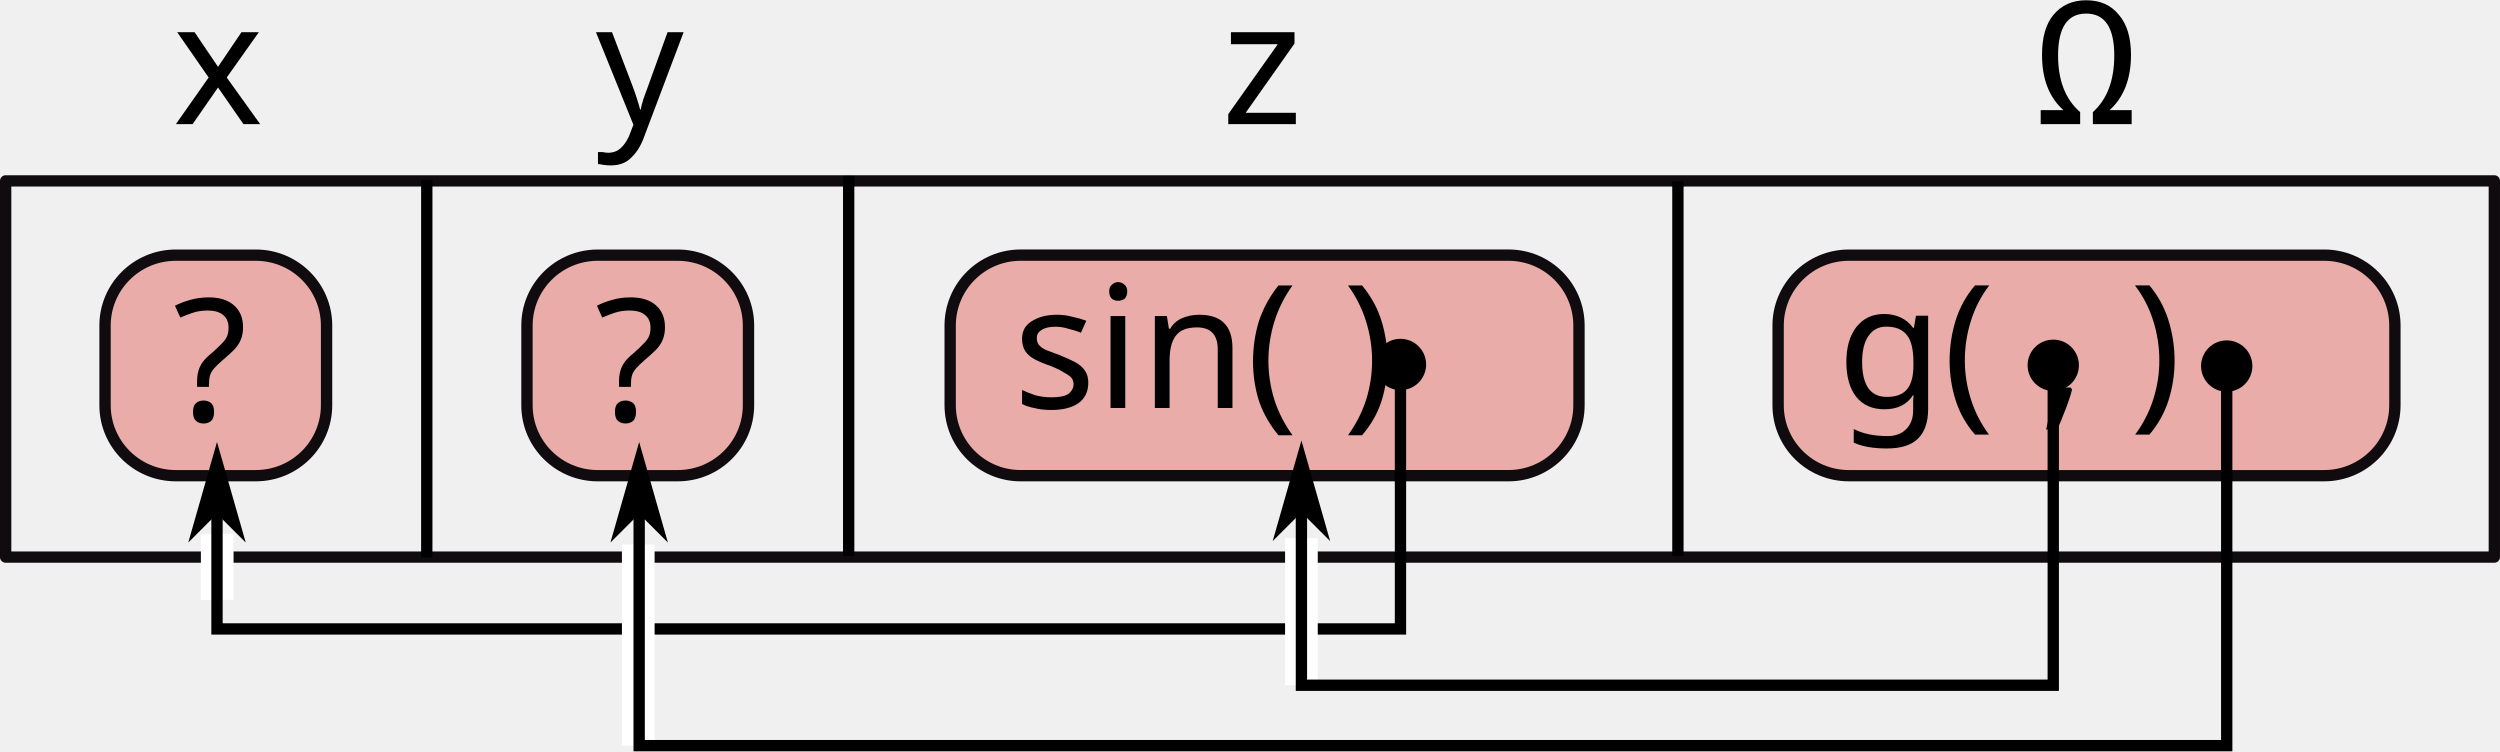
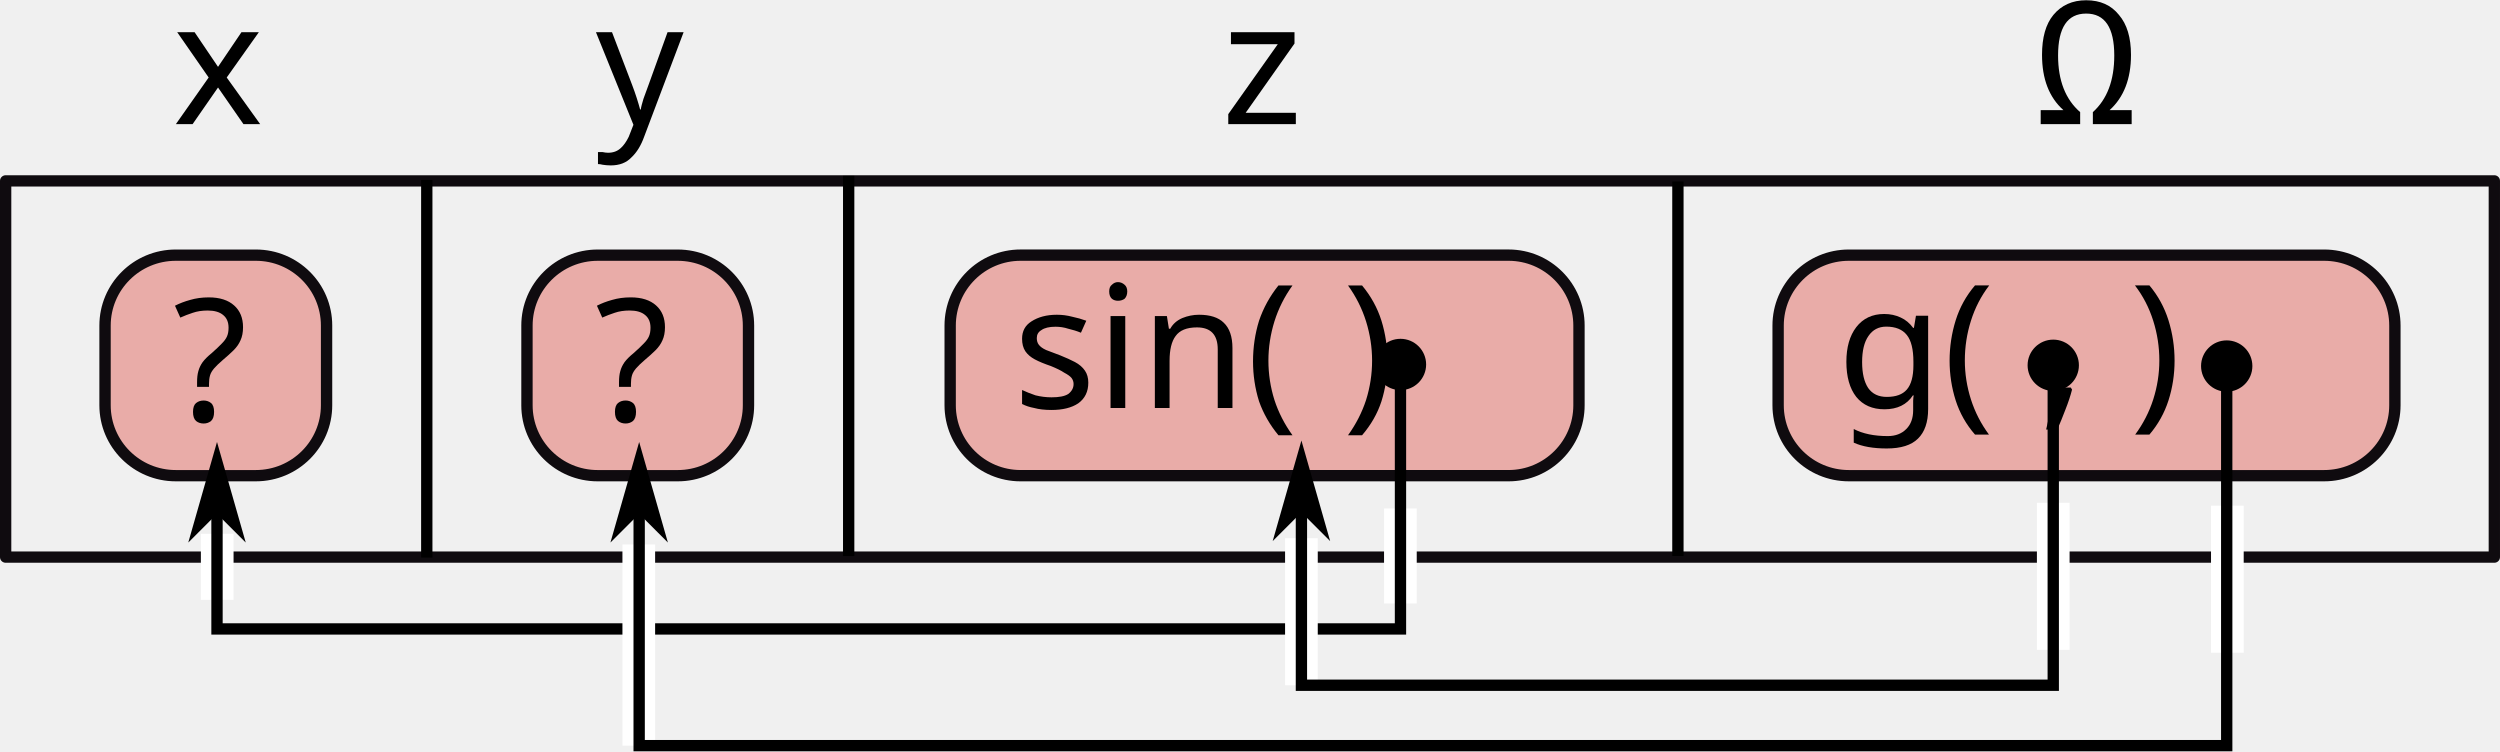
<svg xmlns="http://www.w3.org/2000/svg" width="58.527mm" height="17.588mm" viewBox="0 0 58.527 17.588" version="1.1" id="svg8">
  <defs id="defs2">
    <marker style="overflow:visible" id="marker13439" refX="0" refY="0" orient="auto">
      <path transform="matrix(-0.4,0,0,-0.4,-4,0)" style="fill:#000000;fill-opacity:1;fill-rule:evenodd;stroke:#000000;stroke-width:1pt;stroke-opacity:1" d="M 0,0 5,-5 -12.5,0 5,5 Z" id="path13437" />
    </marker>
    <marker orient="auto" refY="0" refX="0" id="marker12847" style="overflow:visible">
      <path id="path12845" d="M 0,0 5,-5 -12.5,0 5,5 Z" style="fill:#000000;fill-opacity:1;fill-rule:evenodd;stroke:#000000;stroke-width:1pt;stroke-opacity:1" transform="matrix(-0.4,0,0,-0.4,-4,0)" />
    </marker>
    <marker orient="auto" refY="0" refX="0" id="marker12775" style="overflow:visible">
      <path id="path12773" d="m -2.5,-1 c 0,2.76 -2.24,5 -5,5 -2.76,0 -5,-2.24 -5,-5 0,-2.76 2.24,-5 5,-5 2.76,0 5,2.24 5,5 z" style="fill:#000000;fill-opacity:1;fill-rule:evenodd;stroke:#000000;stroke-width:1pt;stroke-opacity:1" transform="matrix(0.4,0,0,0.4,2.96,0.4)" />
    </marker>
    <marker style="overflow:visible" id="marker12685" refX="0" refY="0" orient="auto">
      <path transform="matrix(0.4,0,0,0.4,2.96,0.4)" style="fill:#000000;fill-opacity:1;fill-rule:evenodd;stroke:#000000;stroke-width:1pt;stroke-opacity:1" d="m -2.5,-1 c 0,2.76 -2.24,5 -5,5 -2.76,0 -5,-2.24 -5,-5 0,-2.76 2.24,-5 5,-5 2.76,0 5,2.24 5,5 z" id="path12683" />
    </marker>
    <marker orient="auto" refY="0" refX="0" id="DotM" style="overflow:visible">
      <path id="path991" d="m -2.5,-1 c 0,2.76 -2.24,5 -5,5 -2.76,0 -5,-2.24 -5,-5 0,-2.76 2.24,-5 5,-5 2.76,0 5,2.24 5,5 z" style="fill:#000000;fill-opacity:1;fill-rule:evenodd;stroke:#000000;stroke-width:1pt;stroke-opacity:1" transform="matrix(0.4,0,0,0.4,2.96,0.4)" />
    </marker>
    <marker style="overflow:visible" id="marker12445" refX="0" refY="0" orient="auto">
      <path transform="matrix(0.8,0,0,0.8,5.92,0.8)" style="fill:#000000;fill-opacity:1;fill-rule:evenodd;stroke:#000000;stroke-width:1pt;stroke-opacity:1" d="m -2.5,-1 c 0,2.76 -2.24,5 -5,5 -2.76,0 -5,-2.24 -5,-5 0,-2.76 2.24,-5 5,-5 2.76,0 5,2.24 5,5 z" id="path12443" />
    </marker>
    <marker style="overflow:visible" id="marker11124" refX="0" refY="0" orient="auto">
      <path transform="matrix(-0.8,0,0,-0.8,-10,0)" style="fill:#000000;fill-opacity:1;fill-rule:evenodd;stroke:#000000;stroke-width:1pt;stroke-opacity:1" d="M 0,0 5,-5 -12.5,0 5,5 Z" id="path11122" />
    </marker>
    <marker style="overflow:visible" id="marker10994" refX="0" refY="0" orient="auto">
      <path transform="matrix(0.8,0,0,0.8,5.92,0.8)" style="fill:#000000;fill-opacity:1;fill-rule:evenodd;stroke:#000000;stroke-width:1pt;stroke-opacity:1" d="m -2.5,-1 c 0,2.76 -2.24,5 -5,5 -2.76,0 -5,-2.24 -5,-5 0,-2.76 2.24,-5 5,-5 2.76,0 5,2.24 5,5 z" id="path10992" />
    </marker>
    <marker style="overflow:visible" id="marker10736" refX="0" refY="0" orient="auto">
      <path transform="matrix(-0.8,0,0,-0.8,-10,0)" style="fill:#c07272;fill-opacity:1;fill-rule:evenodd;stroke:#c07272;stroke-width:1pt;stroke-opacity:1" d="M 0,0 5,-5 -12.5,0 5,5 Z" id="path10734" />
    </marker>
    <marker style="overflow:visible" id="marker10618" refX="0" refY="0" orient="auto">
      <path transform="matrix(0.8,0,0,0.8,5.92,0.8)" style="fill:#c07272;fill-opacity:1;fill-rule:evenodd;stroke:#c07272;stroke-width:1pt;stroke-opacity:1" d="m -2.5,-1 c 0,2.76 -2.24,5 -5,5 -2.76,0 -5,-2.24 -5,-5 0,-2.76 2.24,-5 5,-5 2.76,0 5,2.24 5,5 z" id="path10616" />
    </marker>
    <marker style="overflow:visible" id="marker10017" refX="0" refY="0" orient="auto">
      <path transform="matrix(-0.8,0,0,-0.8,-10,0)" style="fill:#be6262;fill-opacity:1;fill-rule:evenodd;stroke:#be6262;stroke-width:1pt;stroke-opacity:1" d="M 0,0 5,-5 -12.5,0 5,5 Z" id="path10015" />
    </marker>
    <marker style="overflow:visible" id="marker9911" refX="0" refY="0" orient="auto">
      <path transform="matrix(0.8,0,0,0.8,5.92,0.8)" style="fill:#be6262;fill-opacity:1;fill-rule:evenodd;stroke:#be6262;stroke-width:1pt;stroke-opacity:1" d="m -2.5,-1 c 0,2.76 -2.24,5 -5,5 -2.76,0 -5,-2.24 -5,-5 0,-2.76 2.24,-5 5,-5 2.76,0 5,2.24 5,5 z" id="path9909" />
    </marker>
    <marker style="overflow:visible" id="marker9193" refX="0" refY="0" orient="auto">
      <path transform="matrix(-0.8,0,0,-0.8,-10,0)" style="fill:#ffffff;fill-opacity:1;fill-rule:evenodd;stroke:#b47878;stroke-width:1pt;stroke-opacity:1" d="M 0,0 5,-5 -12.5,0 5,5 Z" id="path9191" />
    </marker>
    <marker style="overflow:visible" id="marker9099" refX="0" refY="0" orient="auto">
      <path transform="matrix(0.8,0,0,0.8,5.92,0.8)" style="fill:#ffffff;fill-opacity:1;fill-rule:evenodd;stroke:#b47878;stroke-width:1pt;stroke-opacity:1" d="m -2.5,-1 c 0,2.76 -2.24,5 -5,5 -2.76,0 -5,-2.24 -5,-5 0,-2.76 2.24,-5 5,-5 2.76,0 5,2.24 5,5 z" id="path9097" />
    </marker>
    <marker orient="auto" refY="0" refX="0" id="marker8985" style="overflow:visible">
      <path id="path8983" d="M 0,0 5,-5 -12.5,0 5,5 Z" style="fill:#fffefe;fill-opacity:1;fill-rule:evenodd;stroke:#fffefe;stroke-width:1pt;stroke-opacity:1" transform="matrix(-0.8,0,0,-0.8,-10,0)" />
    </marker>
    <marker orient="auto" refY="0" refX="0" id="marker8903" style="overflow:visible">
      <path id="path8901" d="m -2.5,-1 c 0,2.76 -2.24,5 -5,5 -2.76,0 -5,-2.24 -5,-5 0,-2.76 2.24,-5 5,-5 2.76,0 5,2.24 5,5 z" style="fill:#fffefe;fill-opacity:1;fill-rule:evenodd;stroke:#fffefe;stroke-width:1pt;stroke-opacity:1" transform="matrix(0.8,0,0,0.8,5.92,0.8)" />
    </marker>
    <marker style="overflow:visible" id="marker8383" refX="0" refY="0" orient="auto">
      <path transform="matrix(-0.8,0,0,-0.8,-10,0)" style="fill:#fffefe;fill-opacity:1;fill-rule:evenodd;stroke:#fffefe;stroke-width:1pt;stroke-opacity:1" d="M 0,0 5,-5 -12.5,0 5,5 Z" id="path8381" />
    </marker>
    <marker style="overflow:visible" id="marker8313" refX="0" refY="0" orient="auto">
      <path transform="matrix(0.8,0,0,0.8,5.92,0.8)" style="fill:#fffefe;fill-opacity:1;fill-rule:evenodd;stroke:#fffefe;stroke-width:1pt;stroke-opacity:1" d="m -2.5,-1 c 0,2.76 -2.24,5 -5,5 -2.76,0 -5,-2.24 -5,-5 0,-2.76 2.24,-5 5,-5 2.76,0 5,2.24 5,5 z" id="path8311" />
    </marker>
    <marker style="overflow:visible" id="marker8105" refX="0" refY="0" orient="auto">
      <path transform="matrix(-0.8,0,0,-0.8,-10,0)" style="fill:#fffefe;fill-opacity:1;fill-rule:evenodd;stroke:#fffefe;stroke-width:1pt;stroke-opacity:1" d="M 0,0 5,-5 -12.5,0 5,5 Z" id="path8103" />
    </marker>
    <marker style="overflow:visible" id="marker8047" refX="0" refY="0" orient="auto">
      <path transform="matrix(0.8,0,0,0.8,5.92,0.8)" style="fill:#fffefe;fill-opacity:1;fill-rule:evenodd;stroke:#fffefe;stroke-width:1pt;stroke-opacity:1" d="m -2.5,-1 c 0,2.76 -2.24,5 -5,5 -2.76,0 -5,-2.24 -5,-5 0,-2.76 2.24,-5 5,-5 2.76,0 5,2.24 5,5 z" id="path8045" />
    </marker>
    <marker orient="auto" refY="0" refX="0" id="Arrow1Mend" style="overflow:visible">
      <path id="path936" d="M 0,0 5,-5 -12.5,0 5,5 Z" style="fill:#000000;fill-opacity:1;fill-rule:evenodd;stroke:#000000;stroke-width:1pt;stroke-opacity:1" transform="matrix(-0.4,0,0,-0.4,-4,0)" />
    </marker>
  </defs>
  <g id="layer1" transform="translate(-33.51774,-42.87394)">
    <text xml:space="preserve" style="font-style:normal;font-variant:normal;font-weight:normal;font-stretch:normal;font-size:4.017px;line-height:1.25;font-family:Inconsolatazi4;-inkscape-font-specification:'Inconsolatazi4, Normal';font-variant-ligatures:normal;font-variant-caps:normal;font-variant-numeric:normal;font-feature-settings:normal;text-align:start;letter-spacing:0px;word-spacing:0px;writing-mode:lr-tb;text-anchor:start;fill:#000000;fill-opacity:1;stroke:none;stroke-width:0.265" x="37.473" y="45.883" id="text857" transform="scale(1.00225,0.9977545)">
      <tspan id="tspan855" x="37.473" y="45.883" style="font-style:normal;font-variant:normal;font-weight:normal;font-stretch:normal;font-size:4.017px;font-family:Inconsolatazi4;-inkscape-font-specification:'Inconsolatazi4, Normal';font-variant-ligatures:normal;font-variant-caps:normal;font-variant-numeric:normal;font-feature-settings:normal;text-align:start;writing-mode:lr-tb;text-anchor:start;stroke-width:0.265">x</tspan>
    </text>
    <text xml:space="preserve" style="font-style:normal;font-variant:normal;font-weight:normal;font-stretch:normal;font-size:4.017px;line-height:1.25;font-family:Inconsolatazi4;-inkscape-font-specification:'Inconsolatazi4, Normal';font-variant-ligatures:normal;font-variant-caps:normal;font-variant-numeric:normal;font-feature-settings:normal;text-align:start;letter-spacing:0px;word-spacing:0px;writing-mode:lr-tb;text-anchor:start;fill:#000000;fill-opacity:1;stroke:none;stroke-width:0.265" x="47.365" y="45.883" id="text865" transform="scale(1.00225,0.9977545)">
      <tspan id="tspan863" x="47.365" y="45.883" style="stroke-width:0.265">y</tspan>
    </text>
    <text xml:space="preserve" style="font-style:normal;font-variant:normal;font-weight:normal;font-stretch:normal;font-size:4.017px;line-height:1.25;font-family:Inconsolatazi4;-inkscape-font-specification:'Inconsolatazi4, Normal';font-variant-ligatures:normal;font-variant-caps:normal;font-variant-numeric:normal;font-feature-settings:normal;text-align:start;letter-spacing:0px;word-spacing:0px;writing-mode:lr-tb;text-anchor:start;fill:#000000;fill-opacity:1;stroke:none;stroke-width:0.265" x="61.977" y="45.883" id="text873" transform="scale(1.00225,0.9977545)">
      <tspan id="tspan871" x="61.977" y="45.883" style="stroke-width:0.265">z</tspan>
    </text>
    <text xml:space="preserve" style="font-style:normal;font-variant:normal;font-weight:normal;font-stretch:normal;font-size:4.017px;line-height:1.25;font-family:'Noto Mono';-inkscape-font-specification:'Noto Mono, Normal';font-variant-ligatures:normal;font-variant-caps:normal;font-variant-numeric:normal;font-feature-settings:normal;text-align:start;letter-spacing:0px;word-spacing:0px;writing-mode:lr-tb;text-anchor:start;fill:#000000;fill-opacity:1;stroke:none;stroke-width:0.265" x="80.97" y="45.883" id="text881" transform="scale(1.00225,0.9977545)">
      <tspan id="tspan879" x="80.97" y="45.883" style="font-style:normal;font-variant:normal;font-weight:normal;font-stretch:normal;font-size:4.017px;font-family:'Noto Mono';-inkscape-font-specification:'Noto Mono, Normal';font-variant-ligatures:normal;font-variant-caps:normal;font-variant-numeric:normal;font-feature-settings:normal;text-align:start;writing-mode:lr-tb;text-anchor:start;stroke-width:0.265">Ω</tspan>
    </text>
    <g id="g900" transform="matrix(0.3804554,0,0,0.3787487,12.60371,1.338234)" style="stroke-width:2.634">
      <rect ry="4.353" y="125.437" x="61.435" height="13.631" width="13.631" id="rect887" style="opacity:1;vector-effect:none;fill:#e9aca8;fill-opacity:1;stroke:#0f0b0f;stroke-width:0.698;stroke-linecap:butt;stroke-linejoin:round;stroke-miterlimit:4;stroke-dasharray:none;stroke-dashoffset:0;stroke-opacity:1" />
      <text id="text861" y="135.703" x="65.615" style="font-style:normal;font-variant:normal;font-weight:normal;font-stretch:normal;font-size:10.583px;line-height:1.25;font-family:Inconsolatazi4;-inkscape-font-specification:'Inconsolatazi4, Normal';font-variant-ligatures:normal;font-variant-caps:normal;font-variant-numeric:normal;font-feature-settings:normal;text-align:start;letter-spacing:0px;word-spacing:0px;writing-mode:lr-tb;text-anchor:start;fill:#000000;fill-opacity:1;stroke:none;stroke-width:0.697" xml:space="preserve">
        <tspan style="stroke-width:0.697" y="135.703" x="65.615" id="tspan859">?</tspan>
      </text>
    </g>
    <g id="g905" transform="matrix(0.3804554,0,0,0.3787487,8.499908,2.249283)" style="stroke-width:2.634">
      <rect ry="4.353" y="123.032" x="98.184" height="13.631" width="13.631" id="rect891" style="opacity:1;vector-effect:none;fill:#e9aca8;fill-opacity:1;stroke:#0f0b0f;stroke-width:0.698;stroke-linecap:butt;stroke-linejoin:round;stroke-miterlimit:4;stroke-dasharray:none;stroke-dashoffset:0;stroke-opacity:1" />
      <text id="text869" y="133.297" x="102.364" style="font-style:normal;font-variant:normal;font-weight:normal;font-stretch:normal;font-size:10.583px;line-height:1.25;font-family:Inconsolatazi4;-inkscape-font-specification:'Inconsolatazi4, Normal';font-variant-ligatures:normal;font-variant-caps:normal;font-variant-numeric:normal;font-feature-settings:normal;text-align:start;letter-spacing:0px;word-spacing:0px;writing-mode:lr-tb;text-anchor:start;fill:#000000;fill-opacity:1;stroke:none;stroke-width:0.697" xml:space="preserve">
        <tspan style="stroke-width:0.697" y="133.297" x="102.364" id="tspan867">?</tspan>
      </text>
    </g>
    <g id="g13879">
      <rect ry="1.649" y="48.847" x="55.762" height="5.163" width="14.721" id="rect893" style="opacity:1;vector-effect:none;fill:#e9aca8;fill-opacity:1;stroke:#0f0b0f;stroke-width:0.265;stroke-linecap:butt;stroke-linejoin:round;stroke-miterlimit:4;stroke-dasharray:none;stroke-dashoffset:0;stroke-opacity:1" />
      <text transform="scale(1.00225,0.9977545)" id="text877" y="52.543" x="57.114" style="font-style:normal;font-variant:normal;font-weight:normal;font-stretch:normal;font-size:4.017px;line-height:1.25;font-family:Inconsolatazi4;-inkscape-font-specification:'Inconsolatazi4, Normal';font-variant-ligatures:normal;font-variant-caps:normal;font-variant-numeric:normal;font-feature-settings:normal;text-align:start;letter-spacing:0px;word-spacing:0px;writing-mode:lr-tb;text-anchor:start;fill:#000000;fill-opacity:1;stroke:none;stroke-width:0.265" xml:space="preserve">
        <tspan style="stroke-width:0.265" y="52.543" x="57.114" id="tspan875">sin( )</tspan>
      </text>
    </g>
    <g id="g915" transform="matrix(0.3804554,0,0,0.3787487,10.22407,1.877995)" style="stroke-width:2.634">
      <rect style="opacity:1;vector-effect:none;fill:#e9aca8;fill-opacity:1;stroke:#0f0b0f;stroke-width:0.698;stroke-linecap:butt;stroke-linejoin:round;stroke-miterlimit:4;stroke-dasharray:none;stroke-dashoffset:0;stroke-opacity:1" id="rect889" width="37.952" height="13.631" x="170.64" y="124.012" ry="4.353" />
      <text id="text885" y="133.431" x="174.26" style="font-style:normal;font-variant:normal;font-weight:normal;font-stretch:normal;font-size:10.583px;line-height:1.25;font-family:Inconsolatazi4;-inkscape-font-specification:'Inconsolatazi4, Normal';font-variant-ligatures:normal;font-variant-caps:normal;font-variant-numeric:normal;font-feature-settings:normal;text-align:start;letter-spacing:0px;word-spacing:0px;writing-mode:lr-tb;text-anchor:start;fill:#000000;fill-opacity:1;stroke:none;stroke-width:0.697" xml:space="preserve">
        <tspan style="stroke-width:0.697" y="133.431" x="174.26" id="tspan883">g( , )</tspan>
      </text>
    </g>
    <rect style="opacity:1;vector-effect:none;fill:none;fill-opacity:1;stroke:#0f0b0f;stroke-width:0.265;stroke-linecap:butt;stroke-linejoin:round;stroke-miterlimit:4;stroke-dasharray:none;stroke-dashoffset:0;stroke-opacity:1" id="rect917" width="58.262" height="8.807" x="33.65" y="47.109" ry="0" rx="0" />
    <path style="fill:none;stroke:#000000;stroke-width:0.265px;stroke-linecap:butt;stroke-linejoin:miter;stroke-opacity:1" d="m 43.509,47.087 v 8.84" id="path919" />
    <path style="fill:none;stroke:#000000;stroke-width:0.265px;stroke-linecap:butt;stroke-linejoin:miter;stroke-opacity:1" d="m 53.386,55.892 v -8.768 h -0.036" id="path921" />
    <path style="fill:none;stroke:#000000;stroke-width:0.265px;stroke-linecap:butt;stroke-linejoin:miter;stroke-opacity:1" d="m 72.799,47.123 v 8.768" id="path923" />
    <path style="fill:none;stroke:#ffffff;stroke-width:0.765;stroke-linecap:butt;stroke-linejoin:miter;stroke-miterlimit:4;stroke-dasharray:none;stroke-opacity:1" d="m 38.603,56.917 v -1.546 0 0" id="path11402" />
+     <path style="fill:none;stroke:#ffffff;stroke-width:0.765;stroke-linecap:butt;stroke-linejoin:miter;stroke-miterlimit:4;stroke-dasharray:none;stroke-opacity:1" d="m 66.302,57.002 v -2.224 0 0" id="path1019" />
    <path style="fill:none;stroke:#000000;stroke-width:0.265px;stroke-linecap:butt;stroke-linejoin:miter;stroke-opacity:1;marker-start:url(#DotM);marker-end:url(#marker13439)" d="m 66.304,51.417 v 6.181 H 38.598 v -3.855" id="path5551" />
-     <path style="fill:none;stroke:#ffffff;stroke-width:0.765;stroke-linecap:butt;stroke-linejoin:miter;stroke-miterlimit:4;stroke-dasharray:none;stroke-opacity:1" d="m 48.46,60.33 v -4.709 0 0" id="path11386" />
+     <path style="fill:none;stroke:#ffffff;stroke-width:0.765;stroke-linecap:butt;stroke-linejoin:miter;stroke-miterlimit:4;stroke-dasharray:none;stroke-opacity:1" d="m 48.472,60.33 v -4.709 0 0" id="path11386" />
+     <path style="fill:none;stroke:#ffffff;stroke-width:0.765;stroke-linecap:butt;stroke-linejoin:miter;stroke-miterlimit:4;stroke-dasharray:none;stroke-opacity:1" d="m 85.662,58.155 v -3.443 0 0" id="path1017" />
    <path style="fill:none;stroke:#000000;stroke-width:0.265px;stroke-linecap:butt;stroke-linejoin:miter;stroke-opacity:1;marker-start:url(#marker12775);marker-end:url(#marker12847)" d="M 85.647,51.454 V 60.33 H 48.481 v -6.587" id="path4039" />
    <path style="fill:none;stroke:#ffffff;stroke-width:0.765;stroke-linecap:butt;stroke-linejoin:miter;stroke-miterlimit:4;stroke-dasharray:none;stroke-opacity:1" d="m 63.985,58.916 v -3.443 0 0" id="path11404" />
+     <path id="path1015" d="m 81.586,58.088 v -3.443 0 0" style="fill:none;stroke:#ffffff;stroke-width:0.765;stroke-linecap:butt;stroke-linejoin:miter;stroke-miterlimit:4;stroke-dasharray:none;stroke-opacity:1" />
    <path id="path4203" d="M 81.586,51.436 V 58.916 H 63.985 V 53.709" style="fill:none;stroke:#000000;stroke-width:0.265px;stroke-linecap:butt;stroke-linejoin:miter;stroke-opacity:1;marker-start:url(#marker12685);marker-end:url(#Arrow1Mend)" />
  </g>
</svg>
